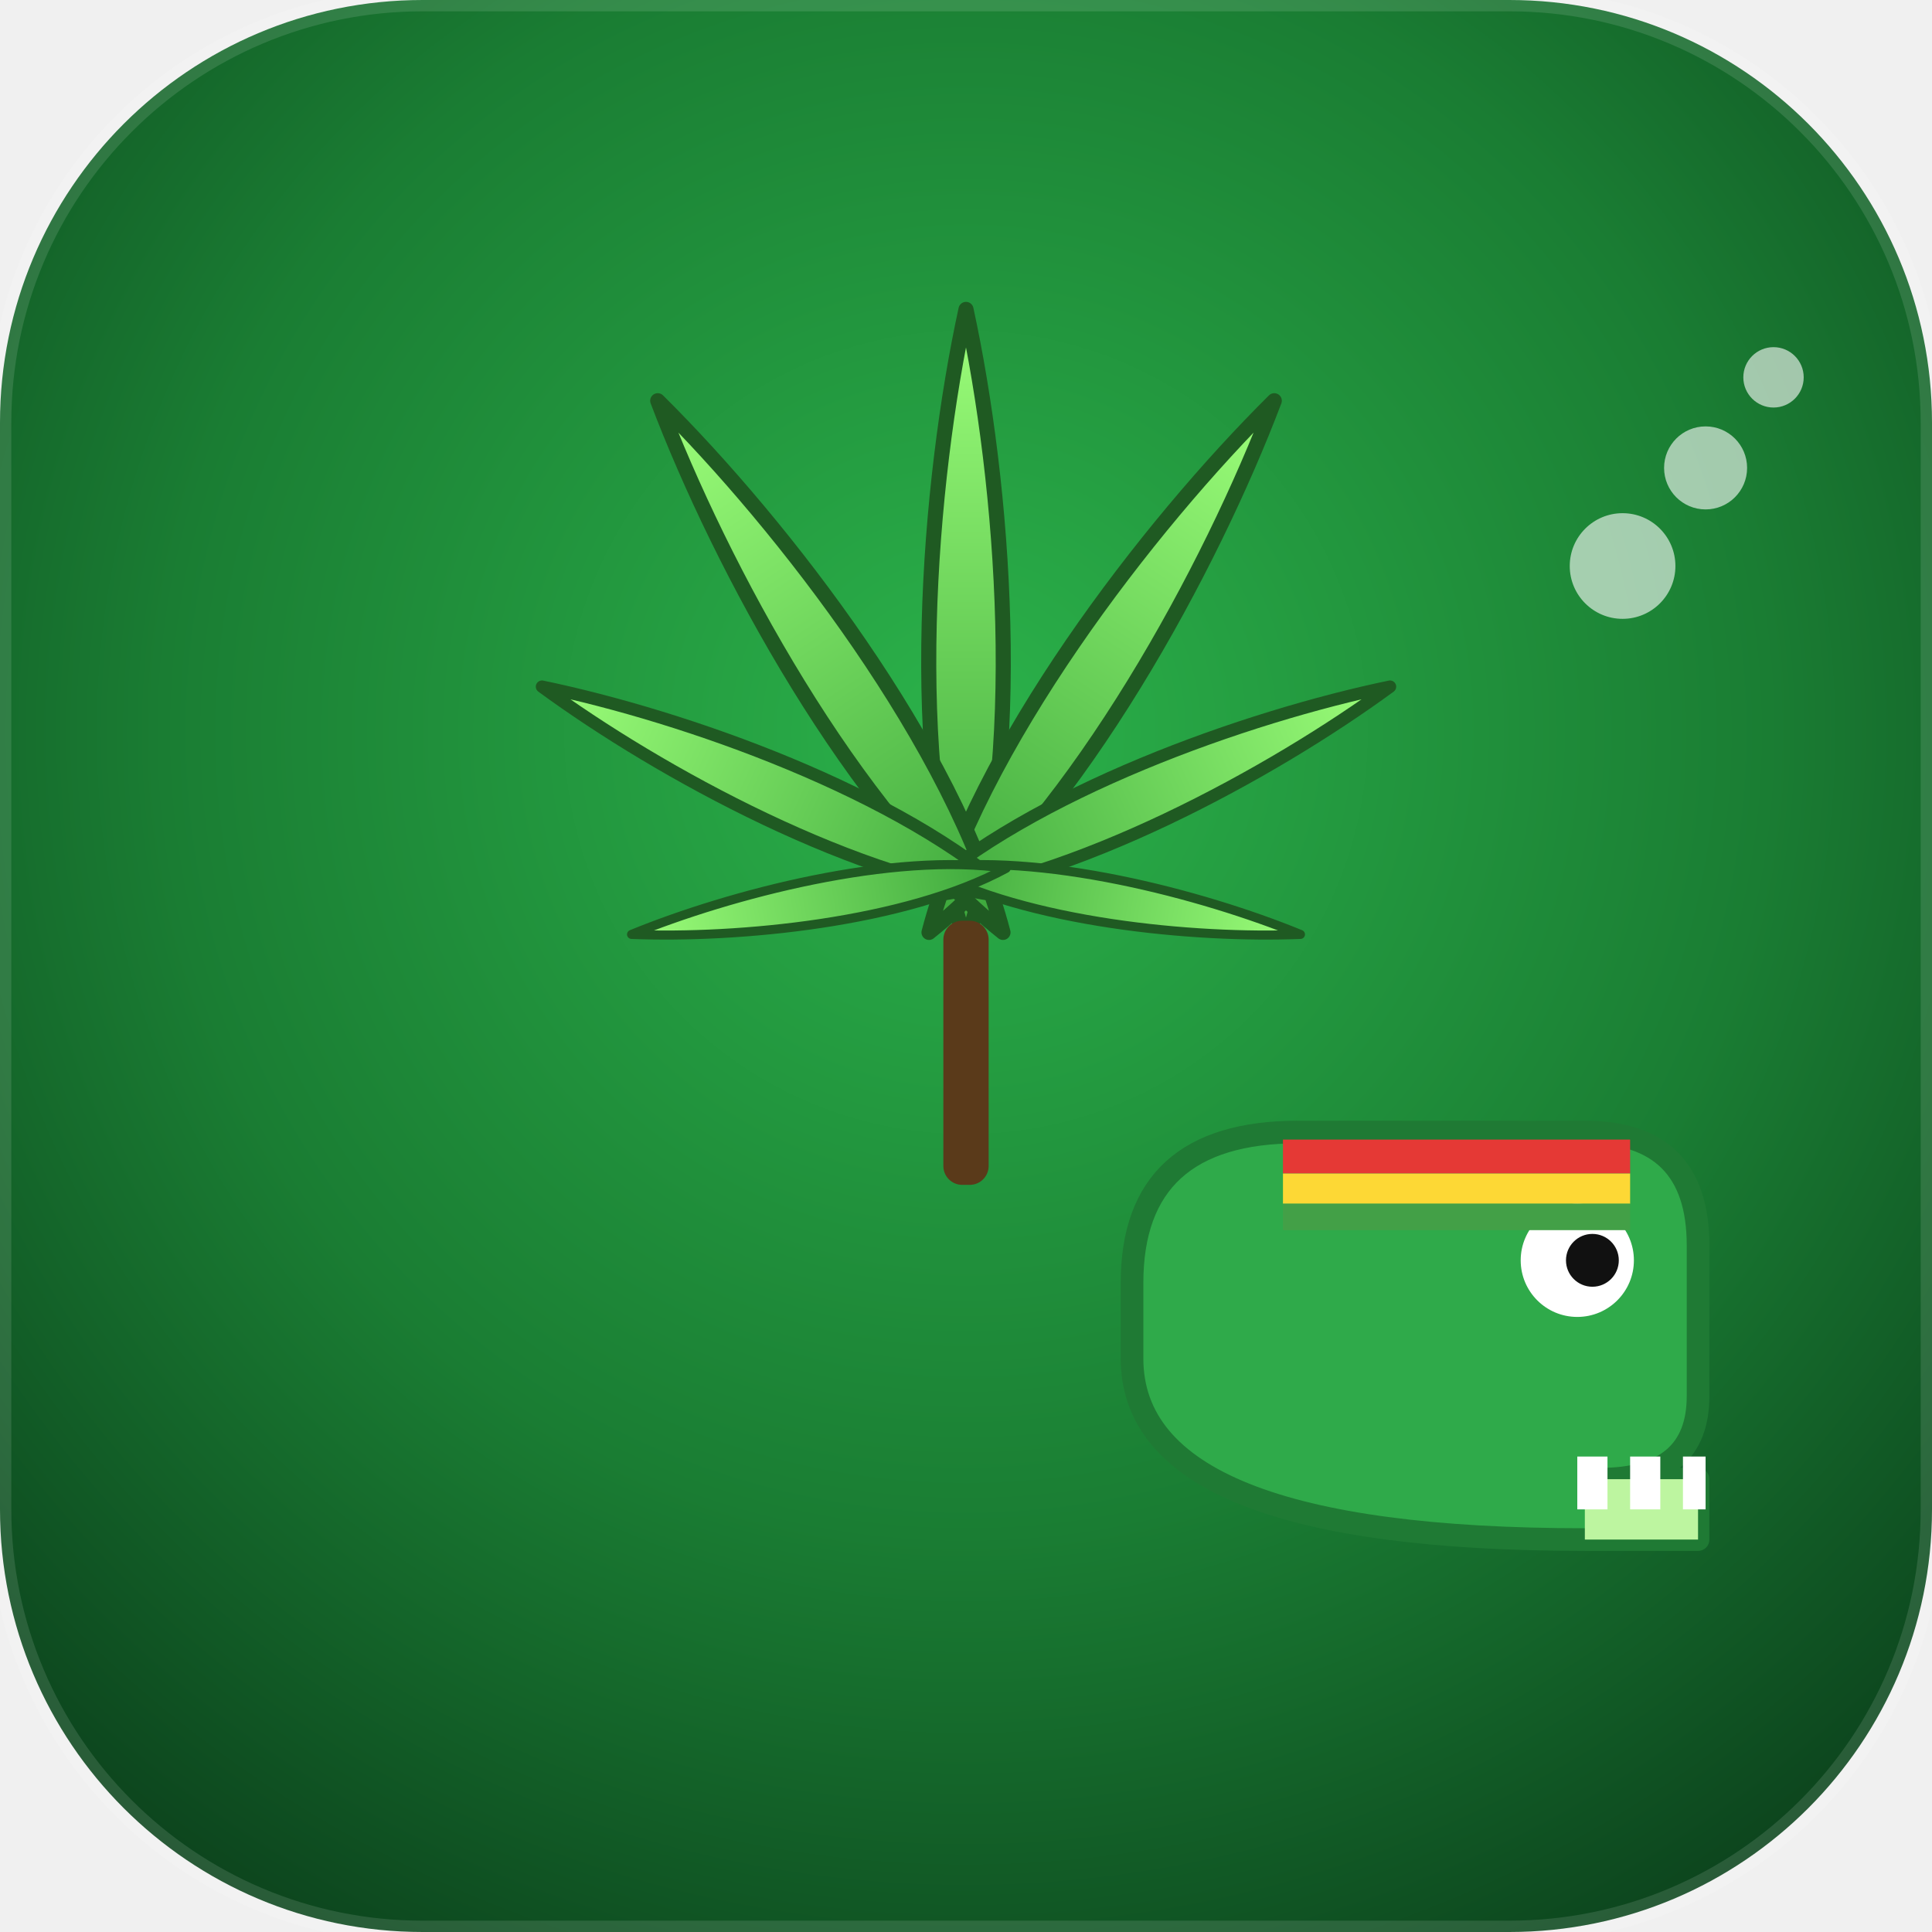
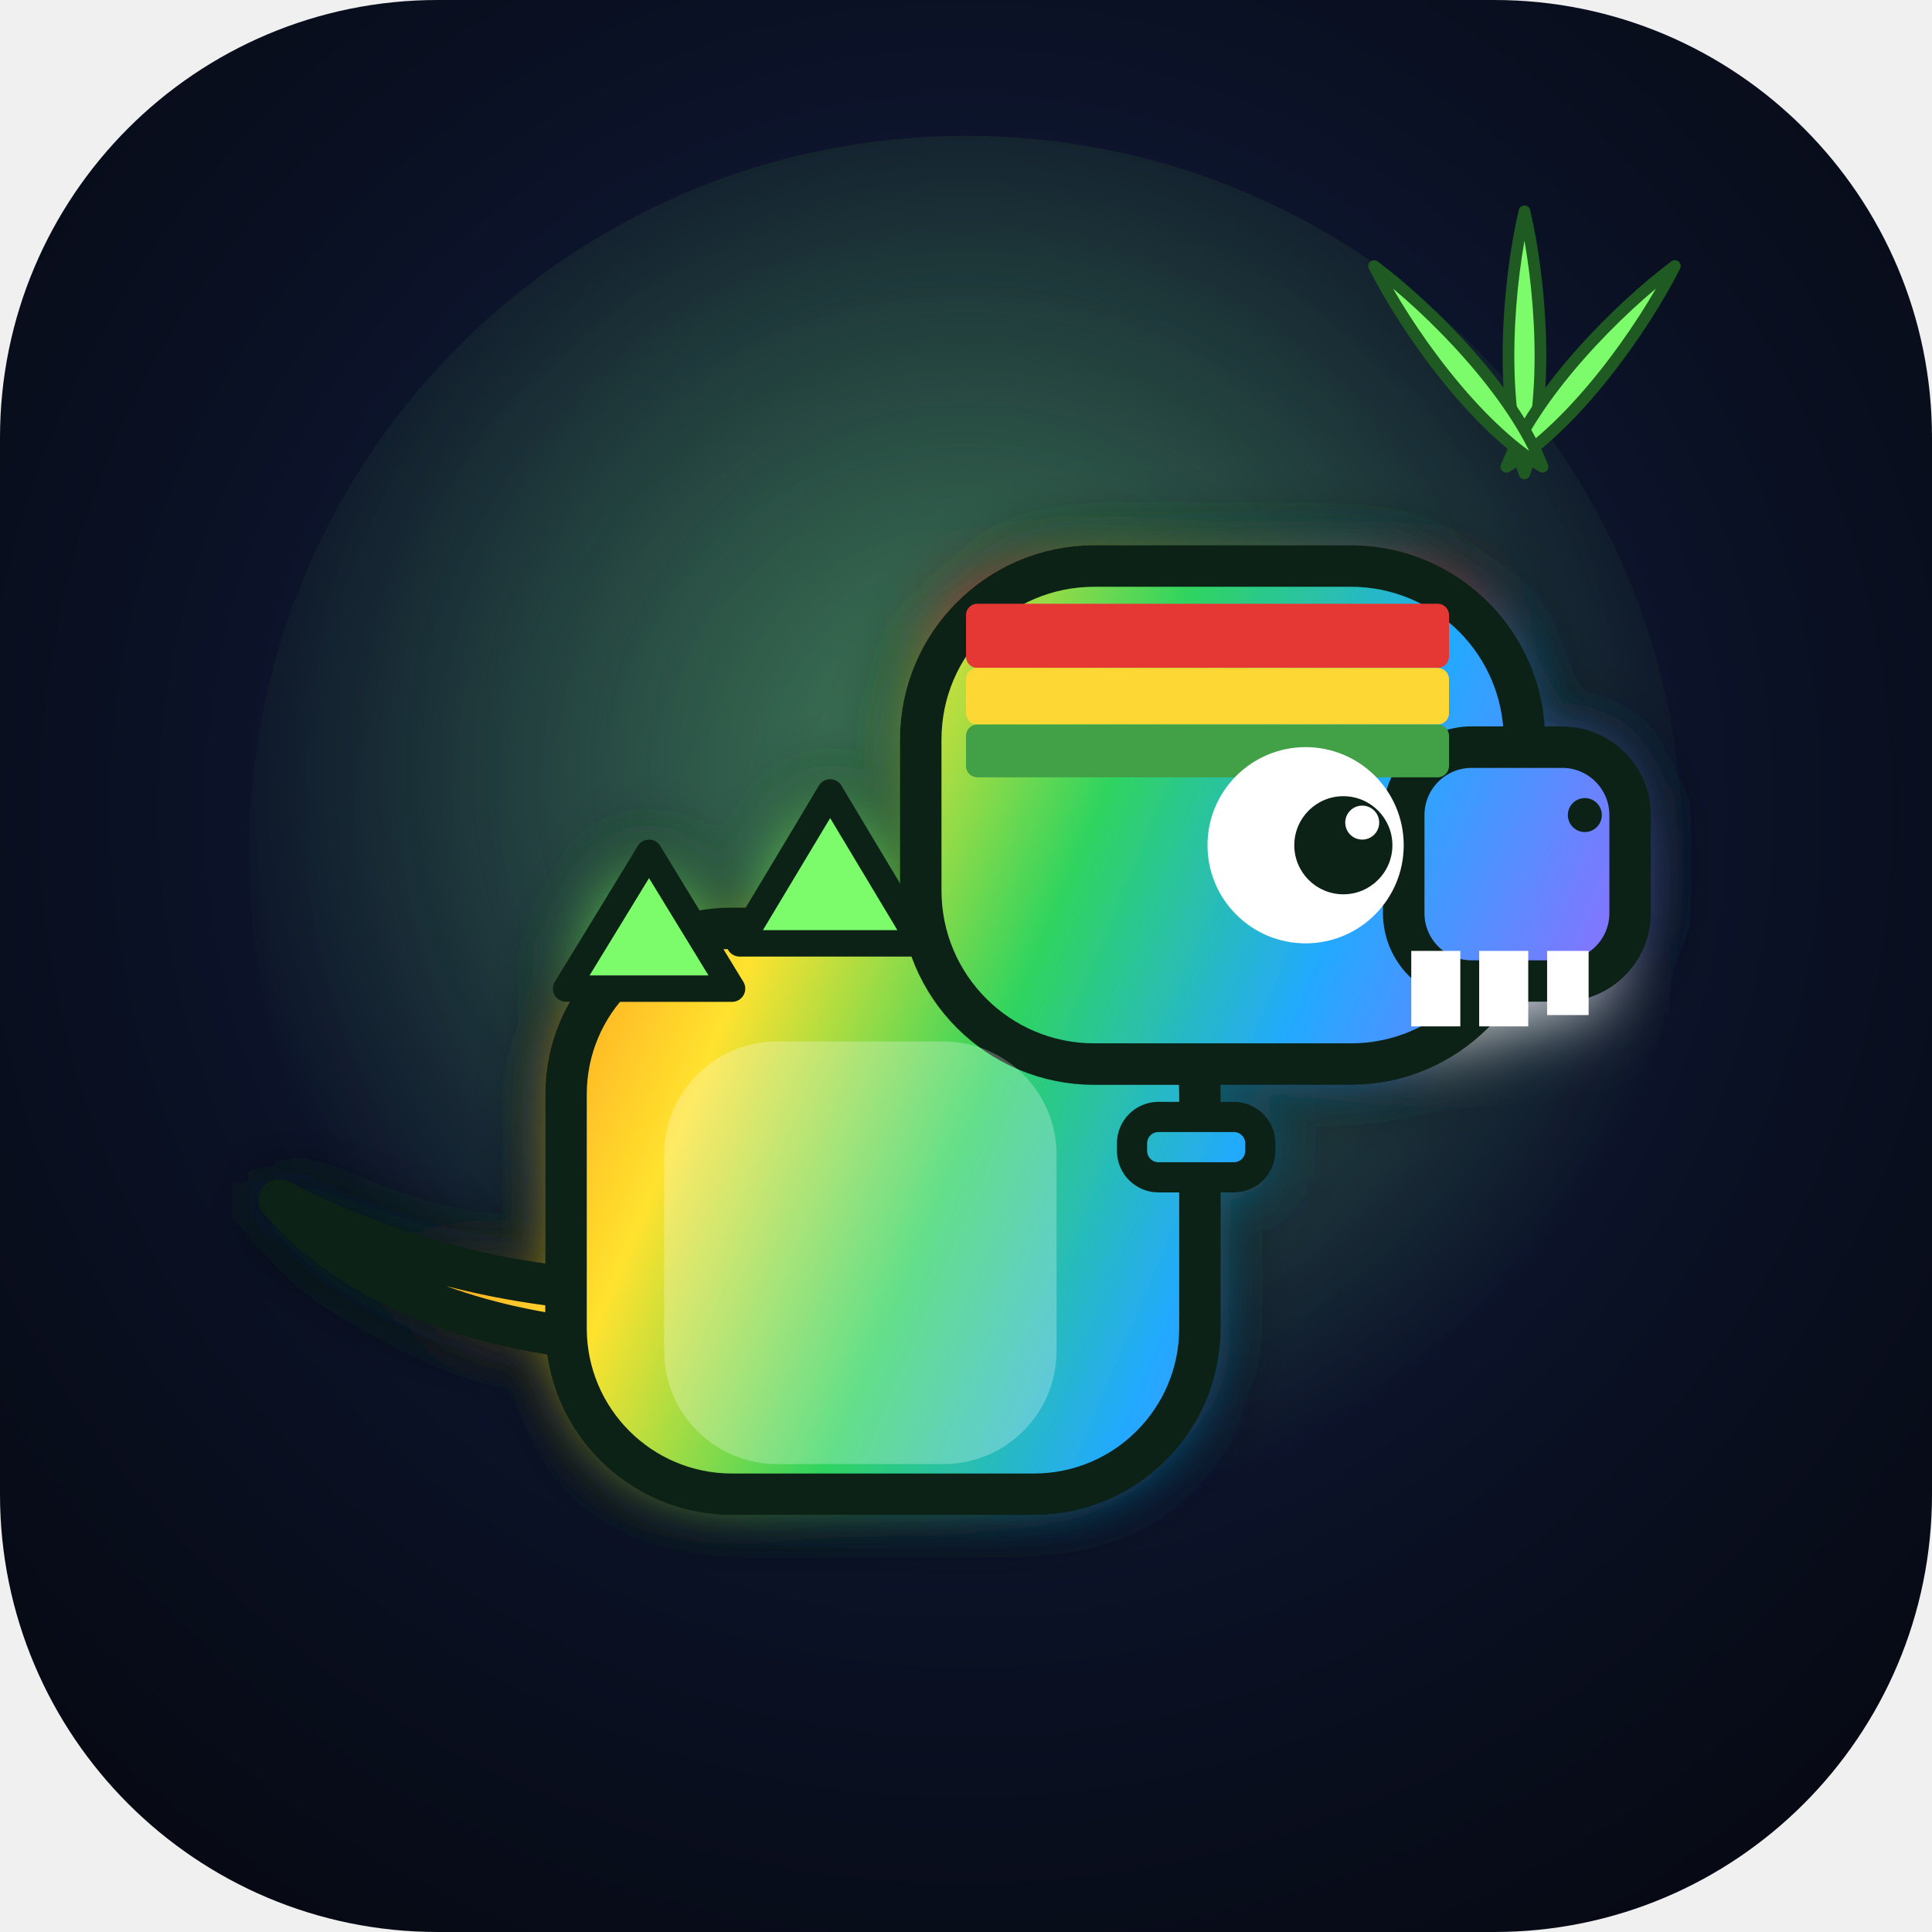
<svg xmlns="http://www.w3.org/2000/svg" width="512" height="512" viewBox="0 0 512 512">
  <defs>
-     <radialGradient id="bg" cx="50%" cy="38%" r="75%">
-       <stop offset="0%" stop-color="#2bb24a" />
-       <stop offset="55%" stop-color="#1a7d33" />
-       <stop offset="100%" stop-color="#0a3c1a" />
+     <radialGradient id="bg" cx="50%" cy="42%" r="78%">
+       <stop offset="0%" stop-color="#15224a" />
+       <stop offset="58%" stop-color="#0a1022" />
+       <stop offset="100%" stop-color="#05070d" />
    </radialGradient>
-     <linearGradient id="leaf" x1="0" y1="0" x2="0" y2="1">
-       <stop offset="0%" stop-color="#9dff7a" />
-       <stop offset="100%" stop-color="#3aa53a" />
+     <radialGradient id="halo" cx="50%" cy="44%" r="52%">
+       <stop offset="0%" stop-color="#7CFC6A" stop-opacity=".42" />
+       <stop offset="100%" stop-color="#7CFC6A" stop-opacity="0" />
+     </radialGradient>
+     <linearGradient id="rex" gradientUnits="userSpaceOnUse" x1="74" y1="170" x2="432" y2="320">
+       <stop offset="0%" stop-color="#ff2e63" />
+       <stop offset="20%" stop-color="#ff8a1e" />
+       <stop offset="38%" stop-color="#ffe22e" />
+       <stop offset="56%" stop-color="#2fd45f" />
+       <stop offset="74%" stop-color="#23a9ff" />
+       <stop offset="100%" stop-color="#b15cff" />
    </linearGradient>
+     <filter id="glow" x="-40%" y="-40%" width="180%" height="180%">
+       <feGaussianBlur stdDeviation="9" result="b" />
+       <feMerge>
+         <feMergeNode in="b" />
+         <feMergeNode in="SourceGraphic" />
+       </feMerge>
+     </filter>
  </defs>
-   <rect width="512" height="512" rx="112" fill="url(#bg)" />
-   <rect width="512" height="512" rx="112" fill="none" stroke="rgba(255,255,255,.12)" stroke-width="6" />
-   <g transform="translate(256,232)" fill="url(#leaf)" stroke="#1f5a22" stroke-width="4" stroke-linejoin="round">
-     <g id="lf">
-       <path d="M0,18 C-16,-30 -10,-104 0,-150 C10,-104 16,-30 0,18 Z" />
+   <rect width="512" height="512" rx="116" fill="url(#bg)" />
+   <circle cx="256" cy="226" r="190" fill="url(#halo)" />
+   <g filter="url(#glow)">
+     <g stroke="#0d2117" stroke-width="11" stroke-linejoin="round">
+       <path d="M168,356 Q104,352 74,318 Q128,346 192,342 Z" fill="url(#rex)" />
+       <rect x="150" y="246" width="168" height="150" rx="44" fill="url(#rex)" />
+       <rect x="244" y="150" width="160" height="132" rx="46" fill="url(#rex)" />
+       <rect x="372" y="198" width="60" height="62" rx="18" fill="url(#rex)" />
    </g>
-     <use href="#lf" transform="rotate(33)" />
-     <use href="#lf" transform="rotate(-33)" />
-     <use href="#lf" transform="rotate(66) scale(.82)" />
-     <use href="#lf" transform="rotate(-66) scale(.82)" />
-     <use href="#lf" transform="rotate(100) scale(.6)" />
-     <use href="#lf" transform="rotate(-100) scale(.6)" />
+     <rect x="176" y="276" width="104" height="112" rx="30" fill="#ffffff" opacity=".26" />
+     <g fill="#7CFC6A" stroke="#0d2117" stroke-width="7" stroke-linejoin="round">
+       <path d="M196,250 l24,-40 l24,40 Z" />
+       <path d="M150,262 l22,-36 l22,36 Z" />
+     </g>
+     <rect x="300" y="296" width="34" height="16" rx="7" fill="url(#rex)" stroke="#0d2117" stroke-width="8" />
+     <g>
+       <rect x="256" y="160" width="128" height="17" rx="3" fill="#e53935" />
+       <rect x="256" y="177" width="128" height="15" rx="3" fill="#fdd835" />
+       <rect x="256" y="192" width="128" height="14" rx="3" fill="#43a047" />
+     </g>
+     <circle cx="346" cy="224" r="26" fill="#fff" />
+     <circle cx="356" cy="224" r="13" fill="#0d2117" />
+     <circle cx="361" cy="218" r="4.5" fill="#fff" />
+     <circle cx="420" cy="216" r="4.5" fill="#0d2117" />
+     <g fill="#fff">
+       <rect x="374" y="252" width="13" height="20" />
+       <rect x="392" y="252" width="13" height="20" />
+       <rect x="410" y="252" width="11" height="17" />
+     </g>
  </g>
-   <rect x="250" y="244" width="12" height="70" rx="5" fill="#5a3a1a" />
-   <g transform="translate(300,300)">
-     <path d="M0,40 Q0,0 44,0 L120,0 Q150,0 150,30 L150,70 Q150,92 124,92 L150,92 L150,108 L120,108 Q0,108 0,60 Z" fill="#2faa4a" stroke="#1f7a34" stroke-width="6" stroke-linejoin="round" />
-     <path d="M120,92 L150,92 L150,108 L120,108 Z" fill="#bdf5a0" />
-     <g fill="#ffffff">
-       <rect x="118" y="86" width="8" height="14" />
-       <rect x="132" y="86" width="8" height="14" />
-       <rect x="146" y="86" width="6" height="14" />
-     </g>
-     <circle cx="118" cy="34" r="15" fill="#fff" />
-     <circle cx="122" cy="34" r="7" fill="#111" />
-     <rect x="40" y="2" width="92" height="9" fill="#e53935" />
-     <rect x="40" y="11" width="92" height="8" fill="#fdd835" />
-     <rect x="40" y="19" width="92" height="7" fill="#43a047" />
-   </g>
-   <g fill="rgba(255,255,255,.6)">
-     <circle cx="430" cy="150" r="14" />
-     <circle cx="452" cy="124" r="11" />
-     <circle cx="470" cy="100" r="8" />
+   <g transform="translate(404,118) scale(.62)" fill="#7CFC6A" stroke="#1f5a22" stroke-width="5" stroke-linejoin="round">
+     <path d="M0,12 C-11,-20 -7,-70 0,-100 C7,-70 11,-20 0,12 Z" />
+     <path d="M0,12 C-11,-20 -7,-70 0,-100 C7,-70 11,-20 0,12 Z" transform="rotate(40)" />
+     <path d="M0,12 C-11,-20 -7,-70 0,-100 C7,-70 11,-20 0,12 Z" transform="rotate(-40)" />
  </g>
</svg>
